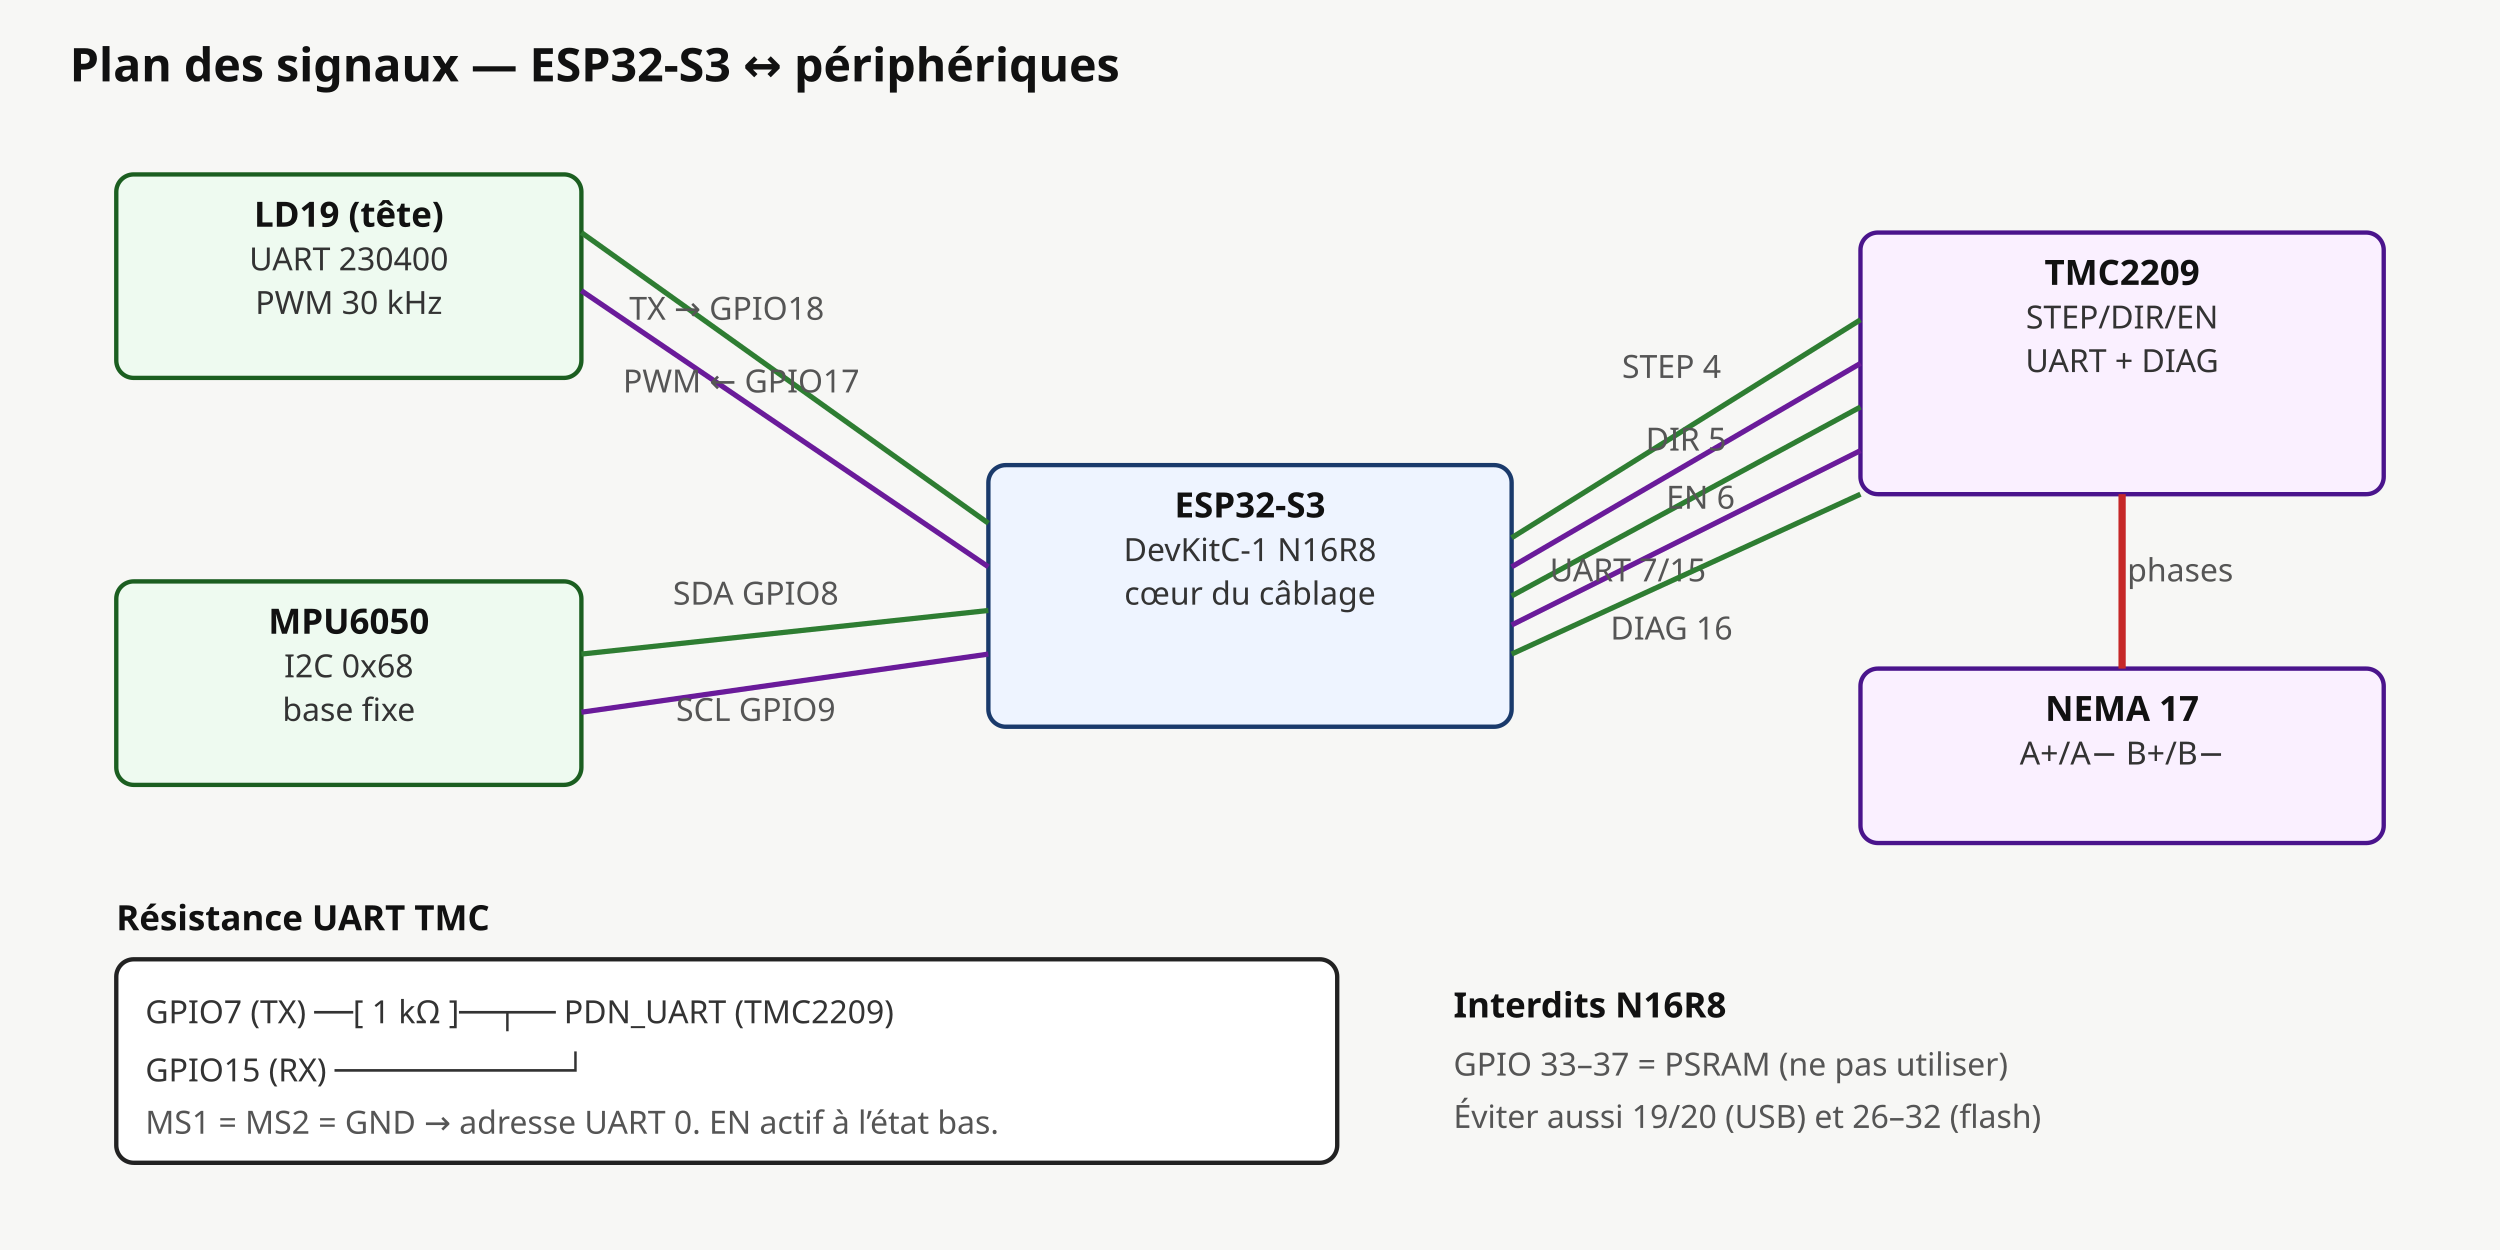
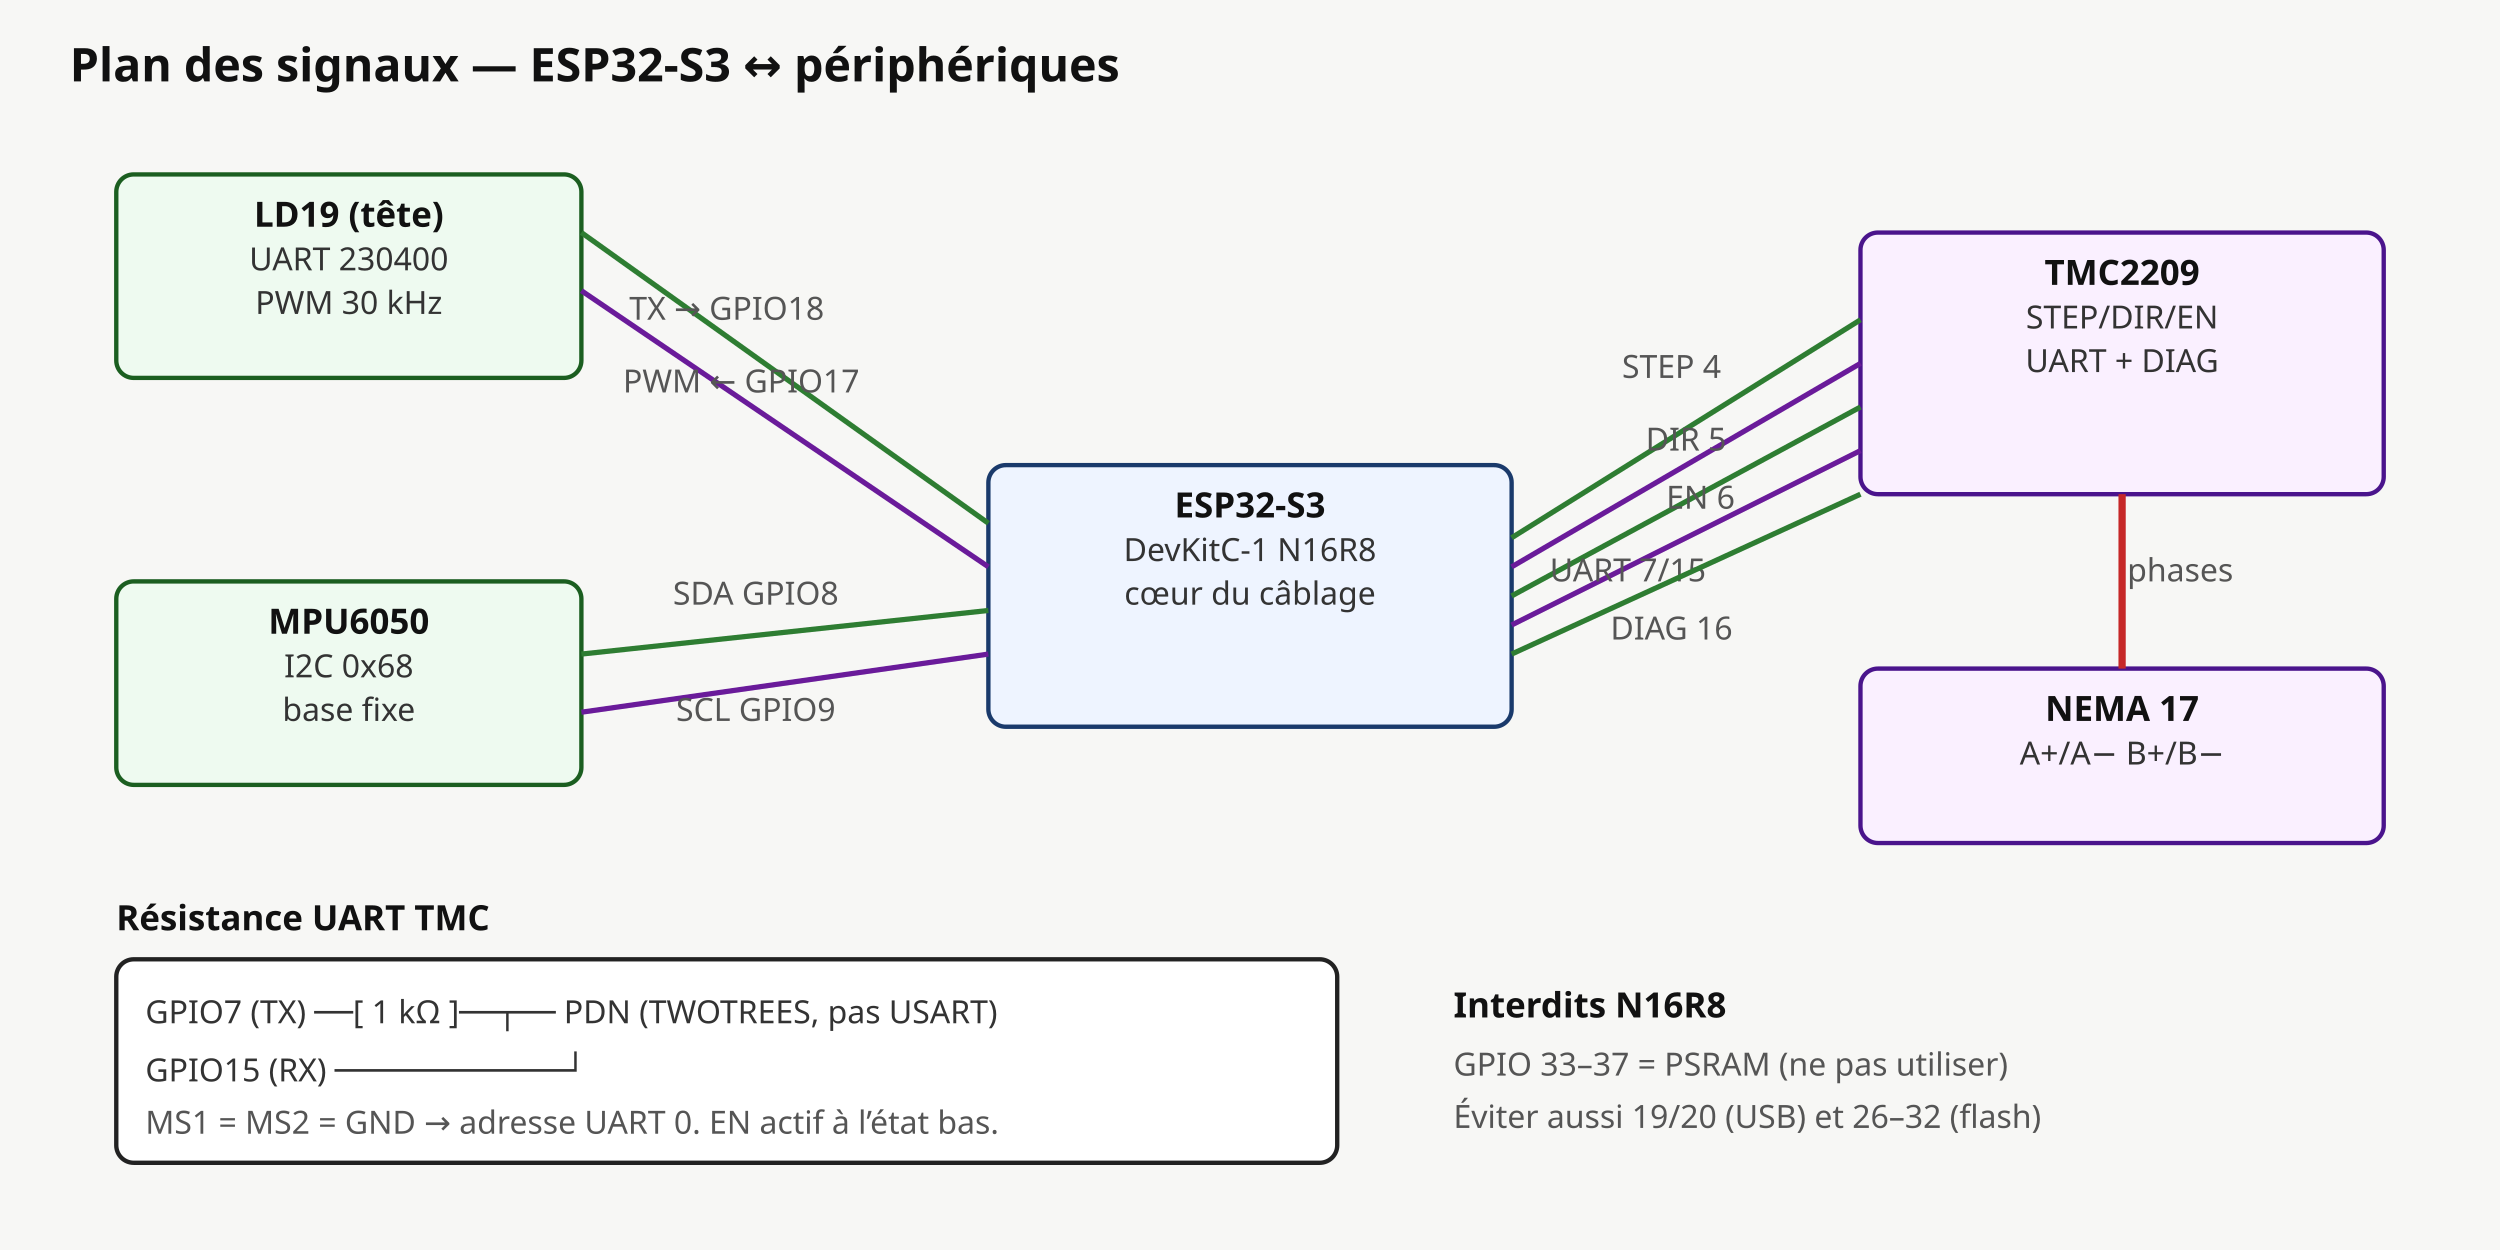
<svg xmlns="http://www.w3.org/2000/svg" width="860" height="430" viewBox="0 0 860 430">
  <rect width="860" height="430" fill="#f7f7f5" />
  <style>
    .box { fill:#fff; stroke:#222; stroke-width:1.5; }
    .box-pwr { fill:#fff8f0; stroke:#8b4513; stroke-width:1.5; }
    .box-mcu { fill:#eef4ff; stroke:#1a3a6b; stroke-width:1.5; }
    .box-sen { fill:#eefaf0; stroke:#1b5e20; stroke-width:1.5; }
    .box-mot { fill:#faf0ff; stroke:#4a148c; stroke-width:1.5; }
    .title { font:700 16px "Segoe UI",system-ui,sans-serif; fill:#111; }
    .label { font:600 12px "Segoe UI",system-ui,sans-serif; fill:#111; }
    .small { font:11px "Segoe UI",system-ui,sans-serif; fill:#333; }
    .note { font:11px "Segoe UI",system-ui,sans-serif; fill:#555; }
    .v12 { stroke:#c62828; stroke-width:2.5; fill:none; }
    .v5 { stroke:#ef6c00; stroke-width:2.2; fill:none; }
    .v33 { stroke:#1565c0; stroke-width:2; fill:none; }
    .gnd { stroke:#212121; stroke-width:2.5; fill:none; }
    .sig { stroke:#2e7d32; stroke-width:1.8; fill:none; }
    .sig2 { stroke:#6a1b9a; stroke-width:1.8; fill:none; }
    .leg { font:11px "Segoe UI",system-ui,sans-serif; fill:#222; }
  </style>
  <text x="24" y="28" class="title">Plan des signaux — ESP32-S3 ↔ périphériques</text>
  <rect x="340" y="160" width="180" height="90" rx="6" class="box-mcu" />
  <text x="430.0" y="178" text-anchor="middle" class="label">ESP32-S3</text>
  <text x="430.0" y="193" text-anchor="middle" class="small">DevKitC-1 N16R8</text>
  <text x="430.0" y="208" text-anchor="middle" class="small">cœur du câblage</text>
  <rect x="40" y="60" width="160" height="70" rx="6" class="box-sen" />
  <text x="120.0" y="78" text-anchor="middle" class="label">LD19 (tête)</text>
  <text x="120.0" y="93" text-anchor="middle" class="small">UART 230400</text>
  <text x="120.0" y="108" text-anchor="middle" class="small">PWM 30 kHz</text>
  <rect x="40" y="200" width="160" height="70" rx="6" class="box-sen" />
  <text x="120.0" y="218" text-anchor="middle" class="label">MPU6050</text>
  <text x="120.0" y="233" text-anchor="middle" class="small">I2C 0x68</text>
  <text x="120.0" y="248" text-anchor="middle" class="small">base fixe</text>
  <rect x="640" y="80" width="180" height="90" rx="6" class="box-mot" />
  <text x="730.0" y="98" text-anchor="middle" class="label">TMC2209</text>
  <text x="730.0" y="113" text-anchor="middle" class="small">STEP/DIR/EN</text>
  <text x="730.0" y="128" text-anchor="middle" class="small">UART + DIAG</text>
  <rect x="640" y="230" width="180" height="60" rx="6" class="box-mot" />
  <text x="730.0" y="248" text-anchor="middle" class="label">NEMA 17</text>
  <text x="730.0" y="263" text-anchor="middle" class="small">A+/A− B+/B−</text>
  <path d="M200,80 L340,180" class="sig" />
  <text x="250" y="110" text-anchor="middle" class="note">TX → GPIO18</text>
  <path d="M200,100 L340,195" class="sig2" />
  <text x="255" y="135" text-anchor="middle" class="note">PWM ← GPIO17</text>
  <path d="M200,225 L340,210" class="sig" />
  <text x="260" y="208" text-anchor="middle" class="note">SDA GPIO8</text>
  <path d="M200,245 L340,225" class="sig2" />
  <text x="260" y="248" text-anchor="middle" class="note">SCL GPIO9</text>
  <path d="M520,185 L640,110" class="sig" />
  <text x="575" y="130" text-anchor="middle" class="note">STEP 4</text>
  <path d="M520,195 L640,125" class="sig2" />
  <text x="580" y="155" text-anchor="middle" class="note">DIR 5</text>
  <path d="M520,205 L640,140" class="sig" />
  <text x="585" y="175" text-anchor="middle" class="note">EN 6</text>
  <path d="M520,215 L640,155" class="sig2" />
  <text x="560" y="200" text-anchor="middle" class="note">UART 7/15</text>
  <path d="M520,225 L640,170" class="sig" />
  <text x="575" y="220" text-anchor="middle" class="note">DIAG 16</text>
  <path d="M730,170 L730,230" class="v12" />
  <text x="750" y="200" text-anchor="middle" class="note">phases</text>
  <text x="40" y="320" class="label">Résistance UART TMC</text>
  <rect x="40" y="330" width="420" height="70" rx="6" class="box" />
-   <text x="50" y="352" class="small">GPIO7 (TX) ──[ 1 kΩ ]──┬── PDN_UART (TMC2209)</text>
+   <text x="50" y="352" class="small">GPIO7 (TX) ──[ 1 kΩ ]──┬── PDN (TWOTREES, pas USART)</text>
  <text x="50" y="372" class="small">GPIO15 (RX) ────────────┘</text>
  <text x="50" y="390" class="note">MS1 = MS2 = GND → adresse UART 0. EN actif à l’état bas.</text>
  <text x="500" y="350" class="label">Interdits N16R8</text>
  <text x="500" y="370" class="note">GPIO 33–37 = PSRAM (ne pas utiliser)</text>
  <text x="500" y="388" class="note">Éviter aussi 19/20 (USB) et 26–32 (flash)</text>
</svg>
